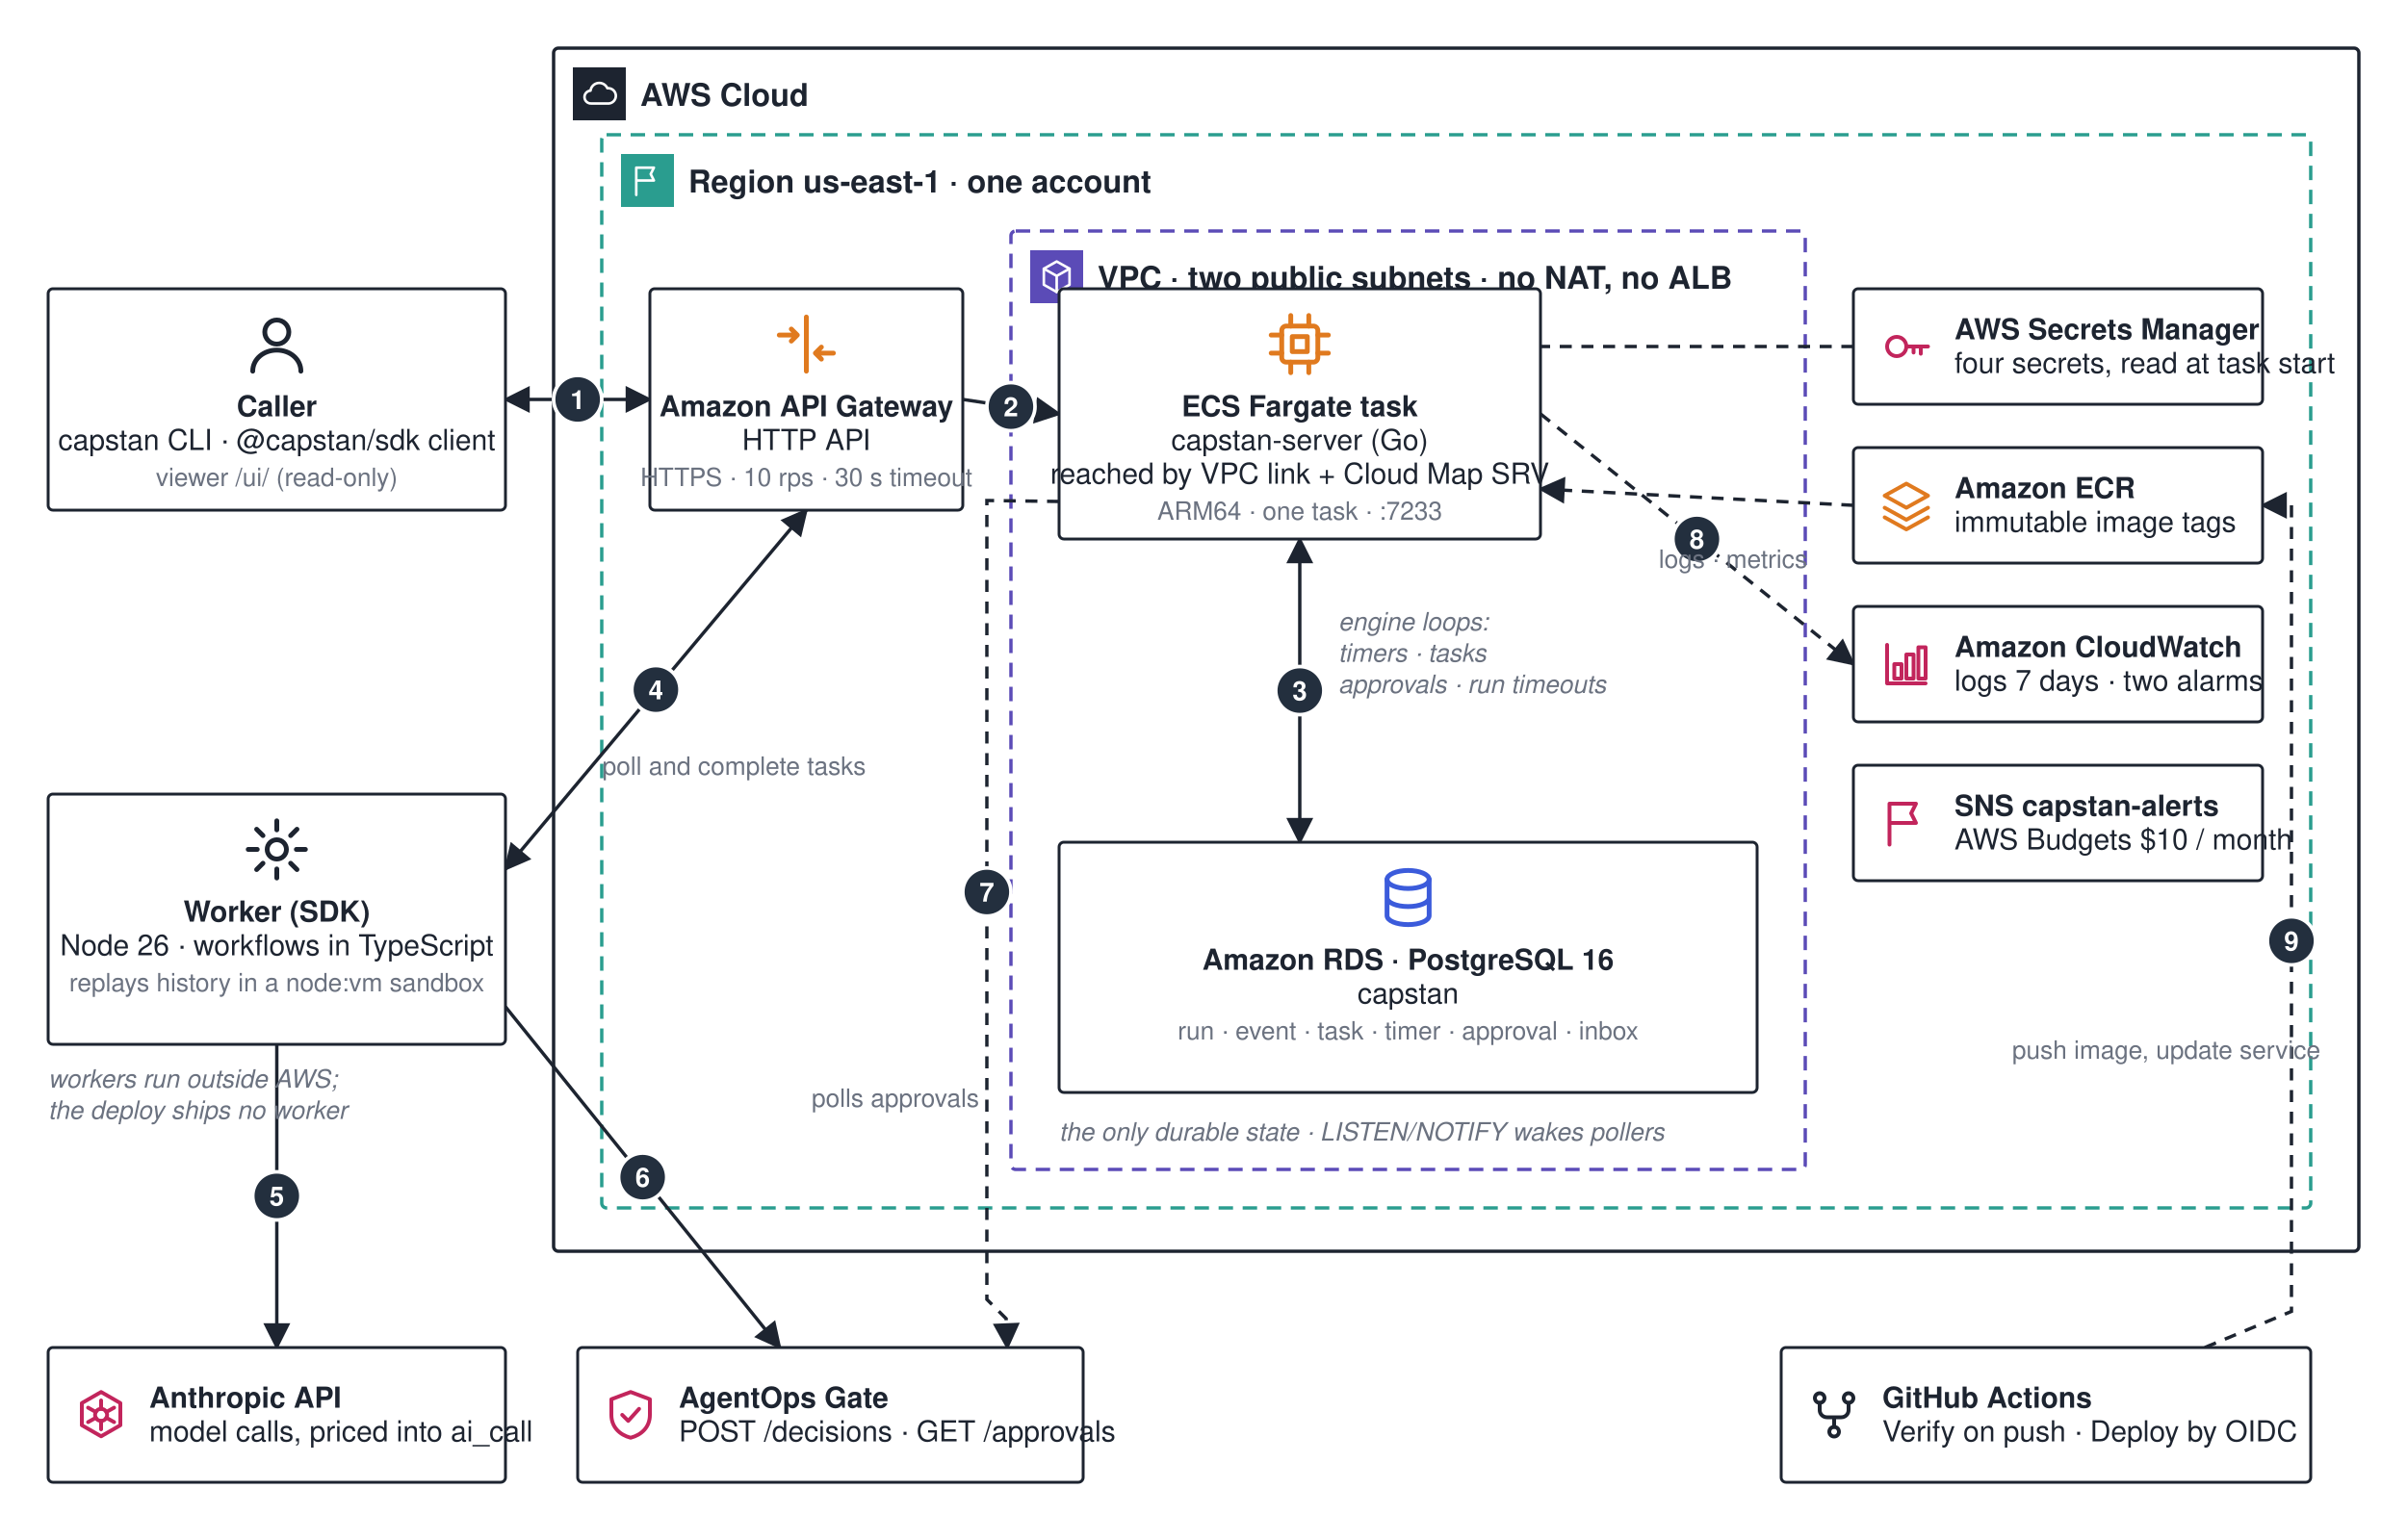
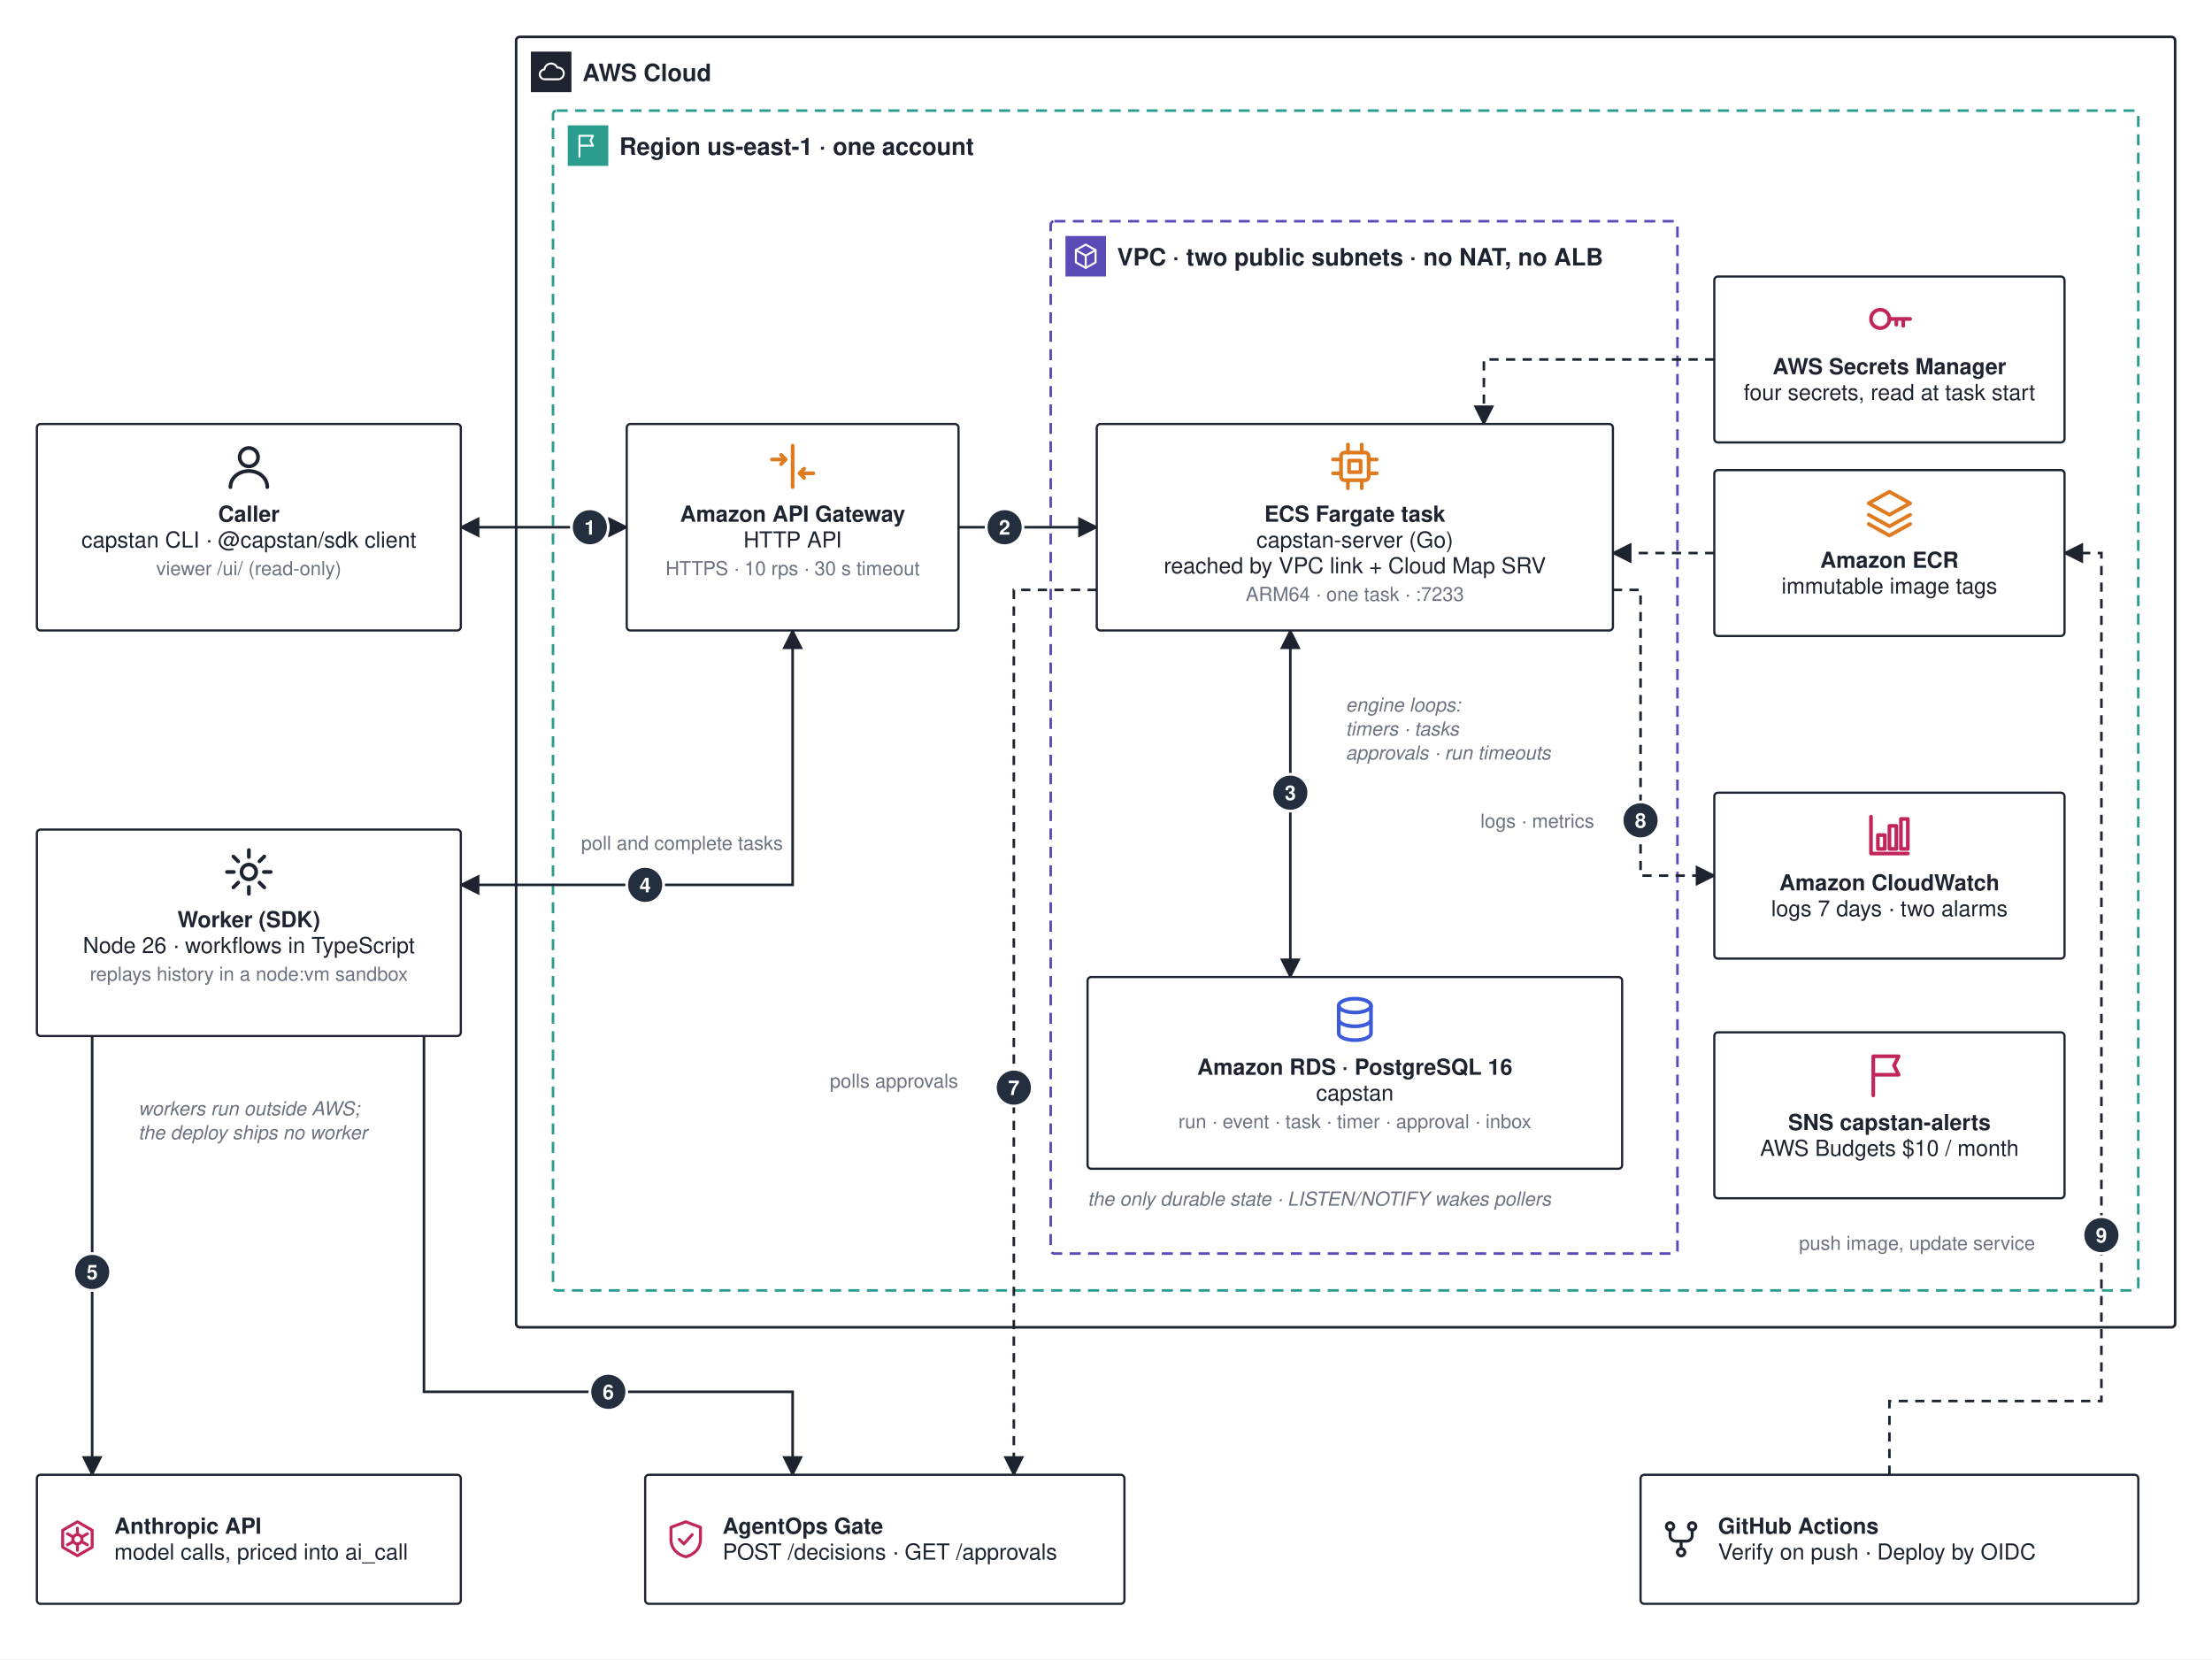
- <svg xmlns="http://www.w3.org/2000/svg" width="1000" height="640" viewBox="0 0 1000 640" font-family="Helvetica Neue, Helvetica, Arial, sans-serif" font-size="12" fill="#1d2430">
+ <svg xmlns="http://www.w3.org/2000/svg" width="1200" height="900" viewBox="0 0 1200 900" font-family="Helvetica Neue, Helvetica, Arial, Liberation Sans, sans-serif" font-size="12" fill="#1d2430">
  <defs>
    <marker id="arr" viewBox="0 0 10 10" refX="9" refY="5" markerWidth="8" markerHeight="8" orient="auto-start-reverse">
      <path d="M0 0L10 5L0 10z" fill="#1d2430" />
    </marker>
  </defs>
-   <rect width="1000" height="640" fill="#ffffff" />
-   <rect x="230" y="20" width="750" height="500" rx="2" fill="none" stroke="#1d2430" stroke-width="1.4" />
-   <rect x="238" y="28" width="22" height="22" fill="#1d2430" />
-   <g transform="translate(241.0,31.0) scale(0.667)" fill="none" stroke="#ffffff" stroke-width="1.6" stroke-linecap="round" stroke-linejoin="round">
+   <rect width="1200" height="900" fill="#ffffff" />
+   <rect data-kind="region" data-id="cloud" x="280" y="20" width="900" height="700" rx="2" fill="none" stroke="#1d2430" stroke-width="1.4" />
+   <rect data-kind="region-icon" data-of="cloud" x="288" y="28" width="22" height="22" fill="#1d2430" />
+   <g data-kind="region-icon-art" data-of="cloud" transform="translate(291.0,31.0) scale(0.667)" fill="none" stroke="#ffffff" stroke-width="1.6" stroke-linecap="round" stroke-linejoin="round">
    <path d="M7 18a4 4 0 0 1-.5-8A5.5 5.5 0 0 1 17 8.5 3.8 3.8 0 0 1 18 18z" />
  </g>
-   <text x="266" y="44" font-size="13" font-weight="600" fill="#1d2430">AWS Cloud</text>
-   <rect x="250" y="56" width="710" height="446" rx="2" fill="none" stroke="#2a9d8f" stroke-width="1.4" stroke-dasharray="6 4" />
-   <rect x="258" y="64" width="22" height="22" fill="#2a9d8f" />
-   <g transform="translate(261.0,67.0) scale(0.667)" fill="none" stroke="#ffffff" stroke-width="1.6" stroke-linecap="round" stroke-linejoin="round">
+   <text data-kind="region-label" data-of="cloud" x="316" y="44" font-size="13" font-weight="600" fill="#1d2430">AWS Cloud</text>
+   <rect data-kind="region" data-id="region" x="300" y="60" width="860" height="640" rx="2" fill="none" stroke="#2a9d8f" stroke-width="1.4" stroke-dasharray="6 4" />
+   <rect data-kind="region-icon" data-of="region" x="308" y="68" width="22" height="22" fill="#2a9d8f" />
+   <g data-kind="region-icon-art" data-of="region" transform="translate(311.0,71.0) scale(0.667)" fill="none" stroke="#ffffff" stroke-width="1.6" stroke-linecap="round" stroke-linejoin="round">
    <path d="M5 21V4M5 4h11l-2 4 2 4H5" />
  </g>
-   <text x="286" y="80" font-size="13" font-weight="600" fill="#1d2430">Region us-east-1 · one account</text>
-   <rect x="420" y="96" width="330" height="390" rx="2" fill="none" stroke="#5b4bb7" stroke-width="1.4" stroke-dasharray="6 4" />
-   <rect x="428" y="104" width="22" height="22" fill="#5b4bb7" />
-   <g transform="translate(431.0,107.0) scale(0.667)" fill="none" stroke="#ffffff" stroke-width="1.6" stroke-linecap="round" stroke-linejoin="round">
+   <text data-kind="region-label" data-of="region" x="336" y="84" font-size="13" font-weight="600" fill="#1d2430">Region us-east-1 · one account</text>
+   <rect data-kind="region" data-id="vpc" x="570" y="120" width="340" height="560" rx="2" fill="none" stroke="#5b4bb7" stroke-width="1.4" stroke-dasharray="6 4" />
+   <rect data-kind="region-icon" data-of="vpc" x="578" y="128" width="22" height="22" fill="#5b4bb7" />
+   <g data-kind="region-icon-art" data-of="vpc" transform="translate(581.0,131.0) scale(0.667)" fill="none" stroke="#ffffff" stroke-width="1.6" stroke-linecap="round" stroke-linejoin="round">
    <path d="M12 2.5l8 4.5v10l-8 4.5-8-4.5V7z" />
    <path d="M4 7l8 4.5 8-4.5M12 11.5v10" />
  </g>
-   <text x="456" y="120" font-size="13" font-weight="600" fill="#1d2430">VPC · two public subnets · no NAT, no ALB</text>
-   <path d="M210.0 166.0 L270.0 166.0" fill="none" stroke="#1d2430" stroke-width="1.4" marker-start="url(#arr)" marker-end="url(#arr)" />
-   <circle cx="240.0" cy="166.0" r="10" fill="#232f3e" stroke="#ffffff" stroke-width="1.5" />
-   <text x="240.0" y="170.0" text-anchor="middle" font-size="11" font-weight="700" fill="#ffffff">1</text>
-   <path d="M400.0 166.0 L440.0 172.0" fill="none" stroke="#1d2430" stroke-width="1.4" marker-end="url(#arr)" />
-   <circle cx="420.0" cy="169.0" r="10" fill="#232f3e" stroke="#ffffff" stroke-width="1.5" />
-   <text x="420.0" y="173.0" text-anchor="middle" font-size="11" font-weight="700" fill="#ffffff">2</text>
-   <path d="M540.0 224.0 L540.0 350.0" fill="none" stroke="#1d2430" stroke-width="1.4" marker-start="url(#arr)" marker-end="url(#arr)" />
-   <circle cx="540.0" cy="287.0" r="10" fill="#232f3e" stroke="#ffffff" stroke-width="1.5" />
-   <text x="540.0" y="291.0" text-anchor="middle" font-size="11" font-weight="700" fill="#ffffff">3</text>
-   <path d="M210.0 361.2 L335.0 212.0" fill="none" stroke="#1d2430" stroke-width="1.4" marker-start="url(#arr)" marker-end="url(#arr)" />
-   <circle cx="272.5" cy="286.6" r="10" fill="#232f3e" stroke="#ffffff" stroke-width="1.5" />
-   <text x="272.5" y="290.6" text-anchor="middle" font-size="11" font-weight="700" fill="#ffffff">4</text>
-   <text x="305.0" y="322.0" font-size="10.5" fill="#6b7280" text-anchor="middle">poll and complete tasks</text>
-   <path d="M115.0 434.0 L115.0 560.0" fill="none" stroke="#1d2430" stroke-width="1.4" marker-end="url(#arr)" />
-   <circle cx="115.0" cy="497.0" r="10" fill="#232f3e" stroke="#ffffff" stroke-width="1.5" />
-   <text x="115.0" y="501.0" text-anchor="middle" font-size="11" font-weight="700" fill="#ffffff">5</text>
-   <path d="M210.0 418.4 L324.0 560.0" fill="none" stroke="#1d2430" stroke-width="1.4" marker-end="url(#arr)" />
-   <circle cx="267.0" cy="489.2" r="10" fill="#232f3e" stroke="#ffffff" stroke-width="1.5" />
-   <text x="267.0" y="493.2" text-anchor="middle" font-size="11" font-weight="700" fill="#ffffff">6</text>
-   <path d="M440.0 208.4 L410.0 208.0 L410.0 540.0 L418.0 548.0 L418.5 560.0" fill="none" stroke="#1d2430" stroke-width="1.4" stroke-dasharray="5 4" marker-end="url(#arr)" />
-   <circle cx="410.0" cy="370.7" r="10" fill="#232f3e" stroke="#ffffff" stroke-width="1.5" />
-   <text x="410.0" y="374.7" text-anchor="middle" font-size="11" font-weight="700" fill="#ffffff">7</text>
-   <text x="372.0" y="460.0" font-size="10.5" fill="#6b7280" text-anchor="middle">polls approvals</text>
-   <path d="M640.0 172.0 L770.0 276.0" fill="none" stroke="#1d2430" stroke-width="1.4" stroke-dasharray="5 4" marker-end="url(#arr)" />
-   <circle cx="705.0" cy="224.0" r="10" fill="#232f3e" stroke="#ffffff" stroke-width="1.5" />
-   <text x="705.0" y="228.0" text-anchor="middle" font-size="11" font-weight="700" fill="#ffffff">8</text>
-   <text x="720.0" y="236.0" font-size="10.5" fill="#6b7280" text-anchor="middle">logs · metrics</text>
-   <path d="M770.0 144.0 L600.0 144.0 L600.0 120.0" fill="none" stroke="#1d2430" stroke-width="1.4" stroke-dasharray="5 4" marker-end="url(#arr)" />
-   <path d="M770.0 210.0 L640.0 203.2" fill="none" stroke="#1d2430" stroke-width="1.4" stroke-dasharray="5 4" marker-end="url(#arr)" />
-   <path d="M916.0 560.0 L952.0 545.0 L952.0 210.0 L940.0 210.0" fill="none" stroke="#1d2430" stroke-width="1.4" stroke-dasharray="5 4" marker-end="url(#arr)" />
-   <circle cx="952.0" cy="391.0" r="10" fill="#232f3e" stroke="#ffffff" stroke-width="1.5" />
-   <text x="952.0" y="395.0" text-anchor="middle" font-size="11" font-weight="700" fill="#ffffff">9</text>
-   <text x="900.0" y="440.0" font-size="10.5" fill="#6b7280" text-anchor="middle">push image, update service</text>
-   <rect x="20" y="120" width="190" height="92" rx="2" fill="#ffffff" stroke="#1d2430" stroke-width="1.2" />
-   <g transform="translate(100.0,128.0) scale(1.250)" fill="none" stroke="#1d2430" stroke-width="1.6" stroke-linecap="round" stroke-linejoin="round">
+   <text data-kind="region-label" data-of="vpc" x="606" y="144" font-size="13" font-weight="600" fill="#1d2430">VPC · two public subnets · no NAT, no ALB</text>
+   <path data-kind="edge" data-edge="0" data-from="caller" data-to="apigw" data-n="1" d="M250.0 286.0 L340.0 286.0" fill="none" stroke="#1d2430" stroke-width="1.4" marker-start="url(#arr)" marker-end="url(#arr)" />
+   <circle data-kind="badge" data-n="1" data-edge="0" cx="320.0" cy="286.0" r="10" fill="#232f3e" stroke="#ffffff" stroke-width="1.5" />
+   <text data-kind="badge-text" data-n="1" data-edge="0" x="320.0" y="290.0" text-anchor="middle" font-size="11" font-weight="700" fill="#ffffff">1</text>
+   <path data-kind="edge" data-edge="1" data-from="apigw" data-to="task" data-n="2" d="M520.0 286.0 L595.0 286.0" fill="none" stroke="#1d2430" stroke-width="1.4" marker-end="url(#arr)" />
+   <circle data-kind="badge" data-n="2" data-edge="1" cx="545.0" cy="286.0" r="10" fill="#232f3e" stroke="#ffffff" stroke-width="1.5" />
+   <text data-kind="badge-text" data-n="2" data-edge="1" x="545.0" y="290.0" text-anchor="middle" font-size="11" font-weight="700" fill="#ffffff">2</text>
+   <path data-kind="edge" data-edge="2" data-from="task" data-to="rds" data-n="3" d="M700.0 342.0 L700.0 530.0" fill="none" stroke="#1d2430" stroke-width="1.4" marker-start="url(#arr)" marker-end="url(#arr)" />
+   <circle data-kind="badge" data-n="3" data-edge="2" cx="700.0" cy="430.0" r="10" fill="#232f3e" stroke="#ffffff" stroke-width="1.5" />
+   <text data-kind="badge-text" data-n="3" data-edge="2" x="700.0" y="434.0" text-anchor="middle" font-size="11" font-weight="700" fill="#ffffff">3</text>
+   <path data-kind="edge" data-edge="3" data-from="worker" data-to="apigw" data-n="4" d="M250.0 480.0 L430.0 480.0 L430.0 342.0" fill="none" stroke="#1d2430" stroke-width="1.4" marker-start="url(#arr)" marker-end="url(#arr)" />
+   <circle data-kind="badge" data-n="4" data-edge="3" cx="350.0" cy="480.0" r="10" fill="#232f3e" stroke="#ffffff" stroke-width="1.5" />
+   <text data-kind="badge-text" data-n="4" data-edge="3" x="350.0" y="484.0" text-anchor="middle" font-size="11" font-weight="700" fill="#ffffff">4</text>
+   <text data-kind="edge-label" data-edge="3" x="370.0" y="461.0" font-size="10.5" fill="#6b7280" text-anchor="middle">poll and complete tasks</text>
+   <path data-kind="edge" data-edge="4" data-from="worker" data-to="anthropic" data-n="5" d="M50.0 562.0 L50.0 800.0" fill="none" stroke="#1d2430" stroke-width="1.4" marker-end="url(#arr)" />
+   <circle data-kind="badge" data-n="5" data-edge="4" cx="50.0" cy="690.0" r="10" fill="#232f3e" stroke="#ffffff" stroke-width="1.5" />
+   <text data-kind="badge-text" data-n="5" data-edge="4" x="50.0" y="694.0" text-anchor="middle" font-size="11" font-weight="700" fill="#ffffff">5</text>
+   <path data-kind="edge" data-edge="5" data-from="worker" data-to="gate" data-n="6" d="M230.0 562.0 L230.0 755.0 L430.0 755.0 L430.0 800.0" fill="none" stroke="#1d2430" stroke-width="1.4" marker-end="url(#arr)" />
+   <circle data-kind="badge" data-n="6" data-edge="5" cx="330.0" cy="755.0" r="10" fill="#232f3e" stroke="#ffffff" stroke-width="1.5" />
+   <text data-kind="badge-text" data-n="6" data-edge="5" x="330.0" y="759.0" text-anchor="middle" font-size="11" font-weight="700" fill="#ffffff">6</text>
+   <path data-kind="edge" data-edge="6" data-from="task" data-to="gate" data-n="7" d="M595.0 320.0 L550.0 320.0 L550.0 760.0 L550.0 800.0" fill="none" stroke="#1d2430" stroke-width="1.4" stroke-dasharray="5 4" marker-end="url(#arr)" />
+   <circle data-kind="badge" data-n="7" data-edge="6" cx="550.0" cy="590.0" r="10" fill="#232f3e" stroke="#ffffff" stroke-width="1.5" />
+   <text data-kind="badge-text" data-n="7" data-edge="6" x="550.0" y="594.0" text-anchor="middle" font-size="11" font-weight="700" fill="#ffffff">7</text>
+   <text data-kind="edge-label" data-edge="6" x="485.0" y="590.0" font-size="10.5" fill="#6b7280" text-anchor="middle">polls approvals</text>
+   <path data-kind="edge" data-edge="7" data-from="task" data-to="cw" data-n="8" d="M875.0 320.0 L890.0 320.0 L890.0 475.0 L930.0 475.0" fill="none" stroke="#1d2430" stroke-width="1.4" stroke-dasharray="5 4" marker-end="url(#arr)" />
+   <circle data-kind="badge" data-n="8" data-edge="7" cx="890.0" cy="445.0" r="10" fill="#232f3e" stroke="#ffffff" stroke-width="1.5" />
+   <text data-kind="badge-text" data-n="8" data-edge="7" x="890.0" y="449.0" text-anchor="middle" font-size="11" font-weight="700" fill="#ffffff">8</text>
+   <text data-kind="edge-label" data-edge="7" x="834.0" y="449.0" font-size="10.5" fill="#6b7280" text-anchor="middle">logs · metrics</text>
+   <path data-kind="edge" data-edge="8" data-from="secrets" data-to="task" data-n="" d="M930.0 195.0 L805.0 195.0 L805.0 230.0" fill="none" stroke="#1d2430" stroke-width="1.4" stroke-dasharray="5 4" marker-end="url(#arr)" />
+   <path data-kind="edge" data-edge="9" data-from="ecr" data-to="task" data-n="" d="M930.0 300.0 L875.0 300.0" fill="none" stroke="#1d2430" stroke-width="1.4" stroke-dasharray="5 4" marker-end="url(#arr)" />
+   <path data-kind="edge" data-edge="10" data-from="github" data-to="ecr" data-n="9" d="M1025.0 800.0 L1025.0 760.0 L1140.0 760.0 L1140.0 300.0 L1120.0 300.0" fill="none" stroke="#1d2430" stroke-width="1.4" stroke-dasharray="5 4" marker-end="url(#arr)" />
+   <circle data-kind="badge" data-n="9" data-edge="10" cx="1140.0" cy="670.0" r="10" fill="#232f3e" stroke="#ffffff" stroke-width="1.5" />
+   <text data-kind="badge-text" data-n="9" data-edge="10" x="1140.0" y="674.0" text-anchor="middle" font-size="11" font-weight="700" fill="#ffffff">9</text>
+   <text data-kind="edge-label" data-edge="10" x="1040.0" y="678.0" font-size="10.5" fill="#6b7280" text-anchor="middle">push image, update service</text>
+   <rect data-kind="node" data-id="caller" x="20" y="230" width="230" height="112" rx="2" fill="#ffffff" stroke="#1d2430" stroke-width="1.2" />
+   <g data-kind="node-icon" data-of="caller" transform="translate(120.0,238.0) scale(1.250)" fill="none" stroke="#1d2430" stroke-width="1.6" stroke-linecap="round" stroke-linejoin="round">
    <circle cx="12" cy="8" r="4" />
    <path d="M4 21c0-4 3.6-7 8-7s8 3 8 7" />
  </g>
-   <text x="115.0" y="173.0" text-anchor="middle" font-size="12" font-weight="600">Caller</text>
-   <text x="115.0" y="187.0" text-anchor="middle" font-size="12" font-weight="400">capstan CLI · @capstan/sdk client</text>
-   <text x="115.0" y="202.0" text-anchor="middle" font-size="10.5" fill="#6b7280">viewer /ui/ (read-only)</text>
-   <rect x="20" y="330" width="190" height="104" rx="2" fill="#ffffff" stroke="#1d2430" stroke-width="1.2" />
-   <g transform="translate(100.0,338.0) scale(1.250)" fill="none" stroke="#1d2430" stroke-width="1.6" stroke-linecap="round" stroke-linejoin="round">
+   <text data-kind="node-text" data-of="caller" x="135.0" y="283.0" text-anchor="middle" font-size="12" font-weight="600">Caller</text>
+   <text data-kind="node-text" data-of="caller" x="135.0" y="297.0" text-anchor="middle" font-size="12" font-weight="400">capstan CLI · @capstan/sdk client</text>
+   <text data-kind="node-text" data-of="caller" x="135.0" y="312.0" text-anchor="middle" font-size="10.5" fill="#6b7280">viewer /ui/ (read-only)</text>
+   <rect data-kind="node" data-id="worker" x="20" y="450" width="230" height="112" rx="2" fill="#ffffff" stroke="#1d2430" stroke-width="1.2" />
+   <g data-kind="node-icon" data-of="worker" transform="translate(120.0,458.0) scale(1.250)" fill="none" stroke="#1d2430" stroke-width="1.6" stroke-linecap="round" stroke-linejoin="round">
    <circle cx="12" cy="12" r="3.2" />
    <path d="M12 2.5v3M12 18.5v3M2.5 12h3M18.5 12h3M5.3 5.3l2.1 2.1M16.6 16.6l2.1 2.1M5.3 18.7l2.1-2.1M16.6 7.4l2.1-2.1" />
  </g>
-   <text x="115.0" y="383.0" text-anchor="middle" font-size="12" font-weight="600">Worker (SDK)</text>
-   <text x="115.0" y="397.0" text-anchor="middle" font-size="12" font-weight="400">Node 26 · workflows in TypeScript</text>
-   <text x="115.0" y="412.0" text-anchor="middle" font-size="10.5" fill="#6b7280">replays history in a node:vm sandbox</text>
-   <rect x="20" y="560" width="190" height="56" rx="2" fill="#ffffff" stroke="#1d2430" stroke-width="1.2" />
-   <g transform="translate(30.0,576.0) scale(1.000)" fill="none" stroke="#c2255c" stroke-width="1.6" stroke-linecap="round" stroke-linejoin="round">
+   <text data-kind="node-text" data-of="worker" x="135.0" y="503.0" text-anchor="middle" font-size="12" font-weight="600">Worker (SDK)</text>
+   <text data-kind="node-text" data-of="worker" x="135.0" y="517.0" text-anchor="middle" font-size="12" font-weight="400">Node 26 · workflows in TypeScript</text>
+   <text data-kind="node-text" data-of="worker" x="135.0" y="532.0" text-anchor="middle" font-size="10.5" fill="#6b7280">replays history in a node:vm sandbox</text>
+   <rect data-kind="node" data-id="anthropic" x="20" y="800" width="230" height="70" rx="2" fill="#ffffff" stroke="#1d2430" stroke-width="1.2" />
+   <g data-kind="node-icon" data-of="anthropic" transform="translate(30.0,823.0) scale(1.000)" fill="none" stroke="#c2255c" stroke-width="1.6" stroke-linecap="round" stroke-linejoin="round">
    <path d="M12 2.5l8 4.6v9.2l-8 4.6-8-4.6V7.1z" />
    <circle cx="12" cy="12" r="2.5" />
    <path d="M12 9.5V6M12 14.5V18M9.8 10.8 6.6 9M14.2 10.8 17.4 9M9.8 13.2 6.6 15M14.2 13.2 17.4 15" />
  </g>
-   <text x="62.0" y="585.0" font-size="12" font-weight="600">Anthropic API</text>
-   <text x="62.0" y="599.0" font-size="12" font-weight="400">model calls, priced into ai_call</text>
-   <rect x="240" y="560" width="210" height="56" rx="2" fill="#ffffff" stroke="#1d2430" stroke-width="1.2" />
-   <g transform="translate(250.0,576.0) scale(1.000)" fill="none" stroke="#c2255c" stroke-width="1.6" stroke-linecap="round" stroke-linejoin="round">
+   <text data-kind="node-text" data-of="anthropic" x="62.0" y="832.0" font-size="12" font-weight="600">Anthropic API</text>
+   <text data-kind="node-text" data-of="anthropic" x="62.0" y="846.0" font-size="12" font-weight="400">model calls, priced into ai_call</text>
+   <rect data-kind="node" data-id="gate" x="350" y="800" width="260" height="70" rx="2" fill="#ffffff" stroke="#1d2430" stroke-width="1.2" />
+   <g data-kind="node-icon" data-of="gate" transform="translate(360.0,823.0) scale(1.000)" fill="none" stroke="#c2255c" stroke-width="1.6" stroke-linecap="round" stroke-linejoin="round">
    <path d="M12 2.5l8 3v6.5c0 5-3.4 8.3-8 9.5-4.6-1.2-8-4.5-8-9.5V5.5z" />
    <path d="M8.5 12l2.5 2.5 4.5-5" />
  </g>
-   <text x="282.0" y="585.0" font-size="12" font-weight="600">AgentOps Gate</text>
-   <text x="282.0" y="599.0" font-size="12" font-weight="400">POST /decisions · GET /approvals</text>
-   <rect x="740" y="560" width="220" height="56" rx="2" fill="#ffffff" stroke="#1d2430" stroke-width="1.2" />
-   <g transform="translate(750.0,576.0) scale(1.000)" fill="none" stroke="#1d2430" stroke-width="1.6" stroke-linecap="round" stroke-linejoin="round">
+   <text data-kind="node-text" data-of="gate" x="392.0" y="832.0" font-size="12" font-weight="600">AgentOps Gate</text>
+   <text data-kind="node-text" data-of="gate" x="392.0" y="846.0" font-size="12" font-weight="400">POST /decisions · GET /approvals</text>
+   <rect data-kind="node" data-id="github" x="890" y="800" width="270" height="70" rx="2" fill="#ffffff" stroke="#1d2430" stroke-width="1.2" />
+   <g data-kind="node-icon" data-of="github" transform="translate(900.0,823.0) scale(1.000)" fill="none" stroke="#1d2430" stroke-width="1.6" stroke-linecap="round" stroke-linejoin="round">
    <circle cx="6" cy="5" r="2" />
    <circle cx="18" cy="5" r="2" />
    <circle cx="12" cy="19" r="2" />
    <path d="M6 7v3a3 3 0 0 0 3 3h6a3 3 0 0 0 3-3V7M12 13v4" />
  </g>
-   <text x="782.0" y="585.0" font-size="12" font-weight="600">GitHub Actions</text>
-   <text x="782.0" y="599.0" font-size="12" font-weight="400">Verify on push · Deploy by OIDC</text>
-   <rect x="270" y="120" width="130" height="92" rx="2" fill="#ffffff" stroke="#1d2430" stroke-width="1.2" />
-   <g transform="translate(320.0,128.0) scale(1.250)" fill="none" stroke="#e07a1f" stroke-width="1.6" stroke-linecap="round" stroke-linejoin="round">
+   <text data-kind="node-text" data-of="github" x="932.0" y="832.0" font-size="12" font-weight="600">GitHub Actions</text>
+   <text data-kind="node-text" data-of="github" x="932.0" y="846.0" font-size="12" font-weight="400">Verify on push · Deploy by OIDC</text>
+   <rect data-kind="node" data-id="apigw" x="340" y="230" width="180" height="112" rx="2" fill="#ffffff" stroke="#1d2430" stroke-width="1.2" />
+   <g data-kind="node-icon" data-of="apigw" transform="translate(415.0,238.0) scale(1.250)" fill="none" stroke="#e07a1f" stroke-width="1.6" stroke-linecap="round" stroke-linejoin="round">
    <path d="M12 3v18" />
    <path d="M3 9h6l-2-2M9 9l-2 2M21 15h-6l2-2M15 15l2 2" />
  </g>
-   <text x="335.0" y="173.0" text-anchor="middle" font-size="12" font-weight="600">Amazon API Gateway</text>
-   <text x="335.0" y="187.0" text-anchor="middle" font-size="12" font-weight="400">HTTP API</text>
-   <text x="335.0" y="202.0" text-anchor="middle" font-size="10.5" fill="#6b7280">HTTPS · 10 rps · 30 s timeout</text>
-   <rect x="440" y="120" width="200" height="104" rx="2" fill="#ffffff" stroke="#1d2430" stroke-width="1.2" />
-   <g transform="translate(525.0,128.0) scale(1.250)" fill="none" stroke="#e07a1f" stroke-width="1.6" stroke-linecap="round" stroke-linejoin="round">
+   <text data-kind="node-text" data-of="apigw" x="430.0" y="283.0" text-anchor="middle" font-size="12" font-weight="600">Amazon API Gateway</text>
+   <text data-kind="node-text" data-of="apigw" x="430.0" y="297.0" text-anchor="middle" font-size="12" font-weight="400">HTTP API</text>
+   <text data-kind="node-text" data-of="apigw" x="430.0" y="312.0" text-anchor="middle" font-size="10.5" fill="#6b7280">HTTPS · 10 rps · 30 s timeout</text>
+   <rect data-kind="node" data-id="task" x="595" y="230" width="280" height="112" rx="2" fill="#ffffff" stroke="#1d2430" stroke-width="1.2" />
+   <g data-kind="node-icon" data-of="task" transform="translate(720.0,238.0) scale(1.250)" fill="none" stroke="#e07a1f" stroke-width="1.6" stroke-linecap="round" stroke-linejoin="round">
    <rect x="6" y="6" width="12" height="12" rx="1.5" />
    <rect x="9.5" y="9.5" width="5" height="5" />
    <path d="M9 2.5v3.5M15 2.5v3.5M9 18v3.5M15 18v3.5M2.5 9h3.5M2.5 15h3.5M18 9h3.5M18 15h3.5" />
  </g>
-   <text x="540.0" y="173.0" text-anchor="middle" font-size="12" font-weight="600">ECS Fargate task</text>
-   <text x="540.0" y="187.0" text-anchor="middle" font-size="12" font-weight="400">capstan-server (Go)</text>
-   <text x="540.0" y="201.0" text-anchor="middle" font-size="12" font-weight="400">reached by VPC link + Cloud Map SRV</text>
-   <text x="540.0" y="216.0" text-anchor="middle" font-size="10.5" fill="#6b7280">ARM64 · one task · :7233</text>
-   <rect x="440" y="350" width="290" height="104" rx="2" fill="#ffffff" stroke="#1d2430" stroke-width="1.2" />
-   <g transform="translate(570.0,358.0) scale(1.250)" fill="none" stroke="#3b5bdb" stroke-width="1.6" stroke-linecap="round" stroke-linejoin="round">
+   <text data-kind="node-text" data-of="task" x="735.0" y="283.0" text-anchor="middle" font-size="12" font-weight="600">ECS Fargate task</text>
+   <text data-kind="node-text" data-of="task" x="735.0" y="297.0" text-anchor="middle" font-size="12" font-weight="400">capstan-server (Go)</text>
+   <text data-kind="node-text" data-of="task" x="735.0" y="311.0" text-anchor="middle" font-size="12" font-weight="400">reached by VPC link + Cloud Map SRV</text>
+   <text data-kind="node-text" data-of="task" x="735.0" y="326.0" text-anchor="middle" font-size="10.5" fill="#6b7280">ARM64 · one task · :7233</text>
+   <rect data-kind="node" data-id="rds" x="590" y="530" width="290" height="104" rx="2" fill="#ffffff" stroke="#1d2430" stroke-width="1.2" />
+   <g data-kind="node-icon" data-of="rds" transform="translate(720.0,538.0) scale(1.250)" fill="none" stroke="#3b5bdb" stroke-width="1.6" stroke-linecap="round" stroke-linejoin="round">
    <ellipse cx="12" cy="6" rx="7" ry="3" />
    <path d="M5 6v12c0 1.7 3.1 3 7 3s7-1.3 7-3V6M5 12c0 1.7 3.1 3 7 3s7-1.3 7-3" />
  </g>
-   <text x="585.0" y="403.0" text-anchor="middle" font-size="12" font-weight="600">Amazon RDS · PostgreSQL 16</text>
-   <text x="585.0" y="417.0" text-anchor="middle" font-size="12" font-weight="400">capstan</text>
-   <text x="585.0" y="432.0" text-anchor="middle" font-size="10.5" fill="#6b7280">run · event · task · timer · approval · inbox</text>
-   <rect x="770" y="120" width="170" height="48" rx="2" fill="#ffffff" stroke="#1d2430" stroke-width="1.2" />
-   <g transform="translate(780.0,132.0) scale(1.000)" fill="none" stroke="#c2255c" stroke-width="1.6" stroke-linecap="round" stroke-linejoin="round">
+   <text data-kind="node-text" data-of="rds" x="735.0" y="583.0" text-anchor="middle" font-size="12" font-weight="600">Amazon RDS · PostgreSQL 16</text>
+   <text data-kind="node-text" data-of="rds" x="735.0" y="597.0" text-anchor="middle" font-size="12" font-weight="400">capstan</text>
+   <text data-kind="node-text" data-of="rds" x="735.0" y="612.0" text-anchor="middle" font-size="10.5" fill="#6b7280">run · event · task · timer · approval · inbox</text>
+   <rect data-kind="node" data-id="secrets" x="930" y="150" width="190" height="90" rx="2" fill="#ffffff" stroke="#1d2430" stroke-width="1.2" />
+   <g data-kind="node-icon" data-of="secrets" transform="translate(1010.0,158.0) scale(1.250)" fill="none" stroke="#c2255c" stroke-width="1.6" stroke-linecap="round" stroke-linejoin="round">
    <circle cx="8" cy="12" r="4" />
    <path d="M12 12h9M18 12v3M15 12v2.5" />
  </g>
-   <text x="812.0" y="141.0" font-size="12" font-weight="600">AWS Secrets Manager</text>
-   <text x="812.0" y="155.0" font-size="12" font-weight="400">four secrets, read at task start</text>
-   <rect x="770" y="186" width="170" height="48" rx="2" fill="#ffffff" stroke="#1d2430" stroke-width="1.2" />
-   <g transform="translate(780.0,198.0) scale(1.000)" fill="none" stroke="#e07a1f" stroke-width="1.6" stroke-linecap="round" stroke-linejoin="round">
+   <text data-kind="node-text" data-of="secrets" x="1025.0" y="203.0" text-anchor="middle" font-size="12" font-weight="600">AWS Secrets Manager</text>
+   <text data-kind="node-text" data-of="secrets" x="1025.0" y="217.0" text-anchor="middle" font-size="12" font-weight="400">four secrets, read at task start</text>
+   <rect data-kind="node" data-id="ecr" x="930" y="255" width="190" height="90" rx="2" fill="#ffffff" stroke="#1d2430" stroke-width="1.2" />
+   <g data-kind="node-icon" data-of="ecr" transform="translate(1010.0,263.0) scale(1.250)" fill="none" stroke="#e07a1f" stroke-width="1.6" stroke-linecap="round" stroke-linejoin="round">
    <path d="M12 3l9 5-9 5-9-5z" />
    <path d="M3 13l9 5 9-5M3 17l9 5 9-5" />
  </g>
-   <text x="812.0" y="207.0" font-size="12" font-weight="600">Amazon ECR</text>
-   <text x="812.0" y="221.0" font-size="12" font-weight="400">immutable image tags</text>
-   <rect x="770" y="252" width="170" height="48" rx="2" fill="#ffffff" stroke="#1d2430" stroke-width="1.2" />
-   <g transform="translate(780.0,264.0) scale(1.000)" fill="none" stroke="#c2255c" stroke-width="1.6" stroke-linecap="round" stroke-linejoin="round">
+   <text data-kind="node-text" data-of="ecr" x="1025.0" y="308.0" text-anchor="middle" font-size="12" font-weight="600">Amazon ECR</text>
+   <text data-kind="node-text" data-of="ecr" x="1025.0" y="322.0" text-anchor="middle" font-size="12" font-weight="400">immutable image tags</text>
+   <rect data-kind="node" data-id="cw" x="930" y="430" width="190" height="90" rx="2" fill="#ffffff" stroke="#1d2430" stroke-width="1.2" />
+   <g data-kind="node-icon" data-of="cw" transform="translate(1010.0,438.0) scale(1.250)" fill="none" stroke="#c2255c" stroke-width="1.6" stroke-linecap="round" stroke-linejoin="round">
    <path d="M4 20V4M4 20h16" />
    <rect x="7" y="12" width="3" height="6" />
    <rect x="12" y="8" width="3" height="10" />
    <rect x="17" y="5" width="3" height="13" />
  </g>
-   <text x="812.0" y="273.0" font-size="12" font-weight="600">Amazon CloudWatch</text>
-   <text x="812.0" y="287.0" font-size="12" font-weight="400">logs 7 days · two alarms</text>
-   <rect x="770" y="318" width="170" height="48" rx="2" fill="#ffffff" stroke="#1d2430" stroke-width="1.2" />
-   <g transform="translate(780.0,330.0) scale(1.000)" fill="none" stroke="#c2255c" stroke-width="1.6" stroke-linecap="round" stroke-linejoin="round">
+   <text data-kind="node-text" data-of="cw" x="1025.0" y="483.0" text-anchor="middle" font-size="12" font-weight="600">Amazon CloudWatch</text>
+   <text data-kind="node-text" data-of="cw" x="1025.0" y="497.0" text-anchor="middle" font-size="12" font-weight="400">logs 7 days · two alarms</text>
+   <rect data-kind="node" data-id="sns" x="930" y="560" width="190" height="90" rx="2" fill="#ffffff" stroke="#1d2430" stroke-width="1.2" />
+   <g data-kind="node-icon" data-of="sns" transform="translate(1010.0,568.0) scale(1.250)" fill="none" stroke="#c2255c" stroke-width="1.6" stroke-linecap="round" stroke-linejoin="round">
    <path d="M5 21V4M5 4h11l-2 4 2 4H5" />
  </g>
-   <text x="812.0" y="339.0" font-size="12" font-weight="600">SNS capstan-alerts</text>
-   <text x="812.0" y="353.0" font-size="12" font-weight="400">AWS Budgets $10 / month</text>
-   <text x="556" y="262" font-size="10.5" fill="#6b7280" font-style="italic">engine loops:</text>
-   <text x="556" y="275" font-size="10.5" fill="#6b7280" font-style="italic">timers · tasks</text>
-   <text x="556" y="288" font-size="10.5" fill="#6b7280" font-style="italic">approvals · run timeouts</text>
-   <text x="440" y="474" font-size="10.5" fill="#6b7280" font-style="italic">the only durable state · LISTEN/NOTIFY wakes pollers</text>
-   <text x="20" y="452" font-size="10.5" fill="#6b7280" font-style="italic">workers run outside AWS;</text>
-   <text x="20" y="465" font-size="10.5" fill="#6b7280" font-style="italic">the deploy ships no worker</text>
+   <text data-kind="node-text" data-of="sns" x="1025.0" y="613.0" text-anchor="middle" font-size="12" font-weight="600">SNS capstan-alerts</text>
+   <text data-kind="node-text" data-of="sns" x="1025.0" y="627.0" text-anchor="middle" font-size="12" font-weight="400">AWS Budgets $10 / month</text>
+   <text data-kind="note" data-note="0" x="730" y="386" font-size="10.5" fill="#6b7280" font-style="italic">engine loops:</text>
+   <text data-kind="note" data-note="0" x="730" y="399" font-size="10.5" fill="#6b7280" font-style="italic">timers · tasks</text>
+   <text data-kind="note" data-note="0" x="730" y="412" font-size="10.5" fill="#6b7280" font-style="italic">approvals · run timeouts</text>
+   <text data-kind="note" data-note="1" x="590" y="654" font-size="10.5" fill="#6b7280" font-style="italic">the only durable state · LISTEN/NOTIFY wakes pollers</text>
+   <text data-kind="note" data-note="2" x="75" y="605" font-size="10.5" fill="#6b7280" font-style="italic">workers run outside AWS;</text>
+   <text data-kind="note" data-note="2" x="75" y="618" font-size="10.5" fill="#6b7280" font-style="italic">the deploy ships no worker</text>
</svg>
